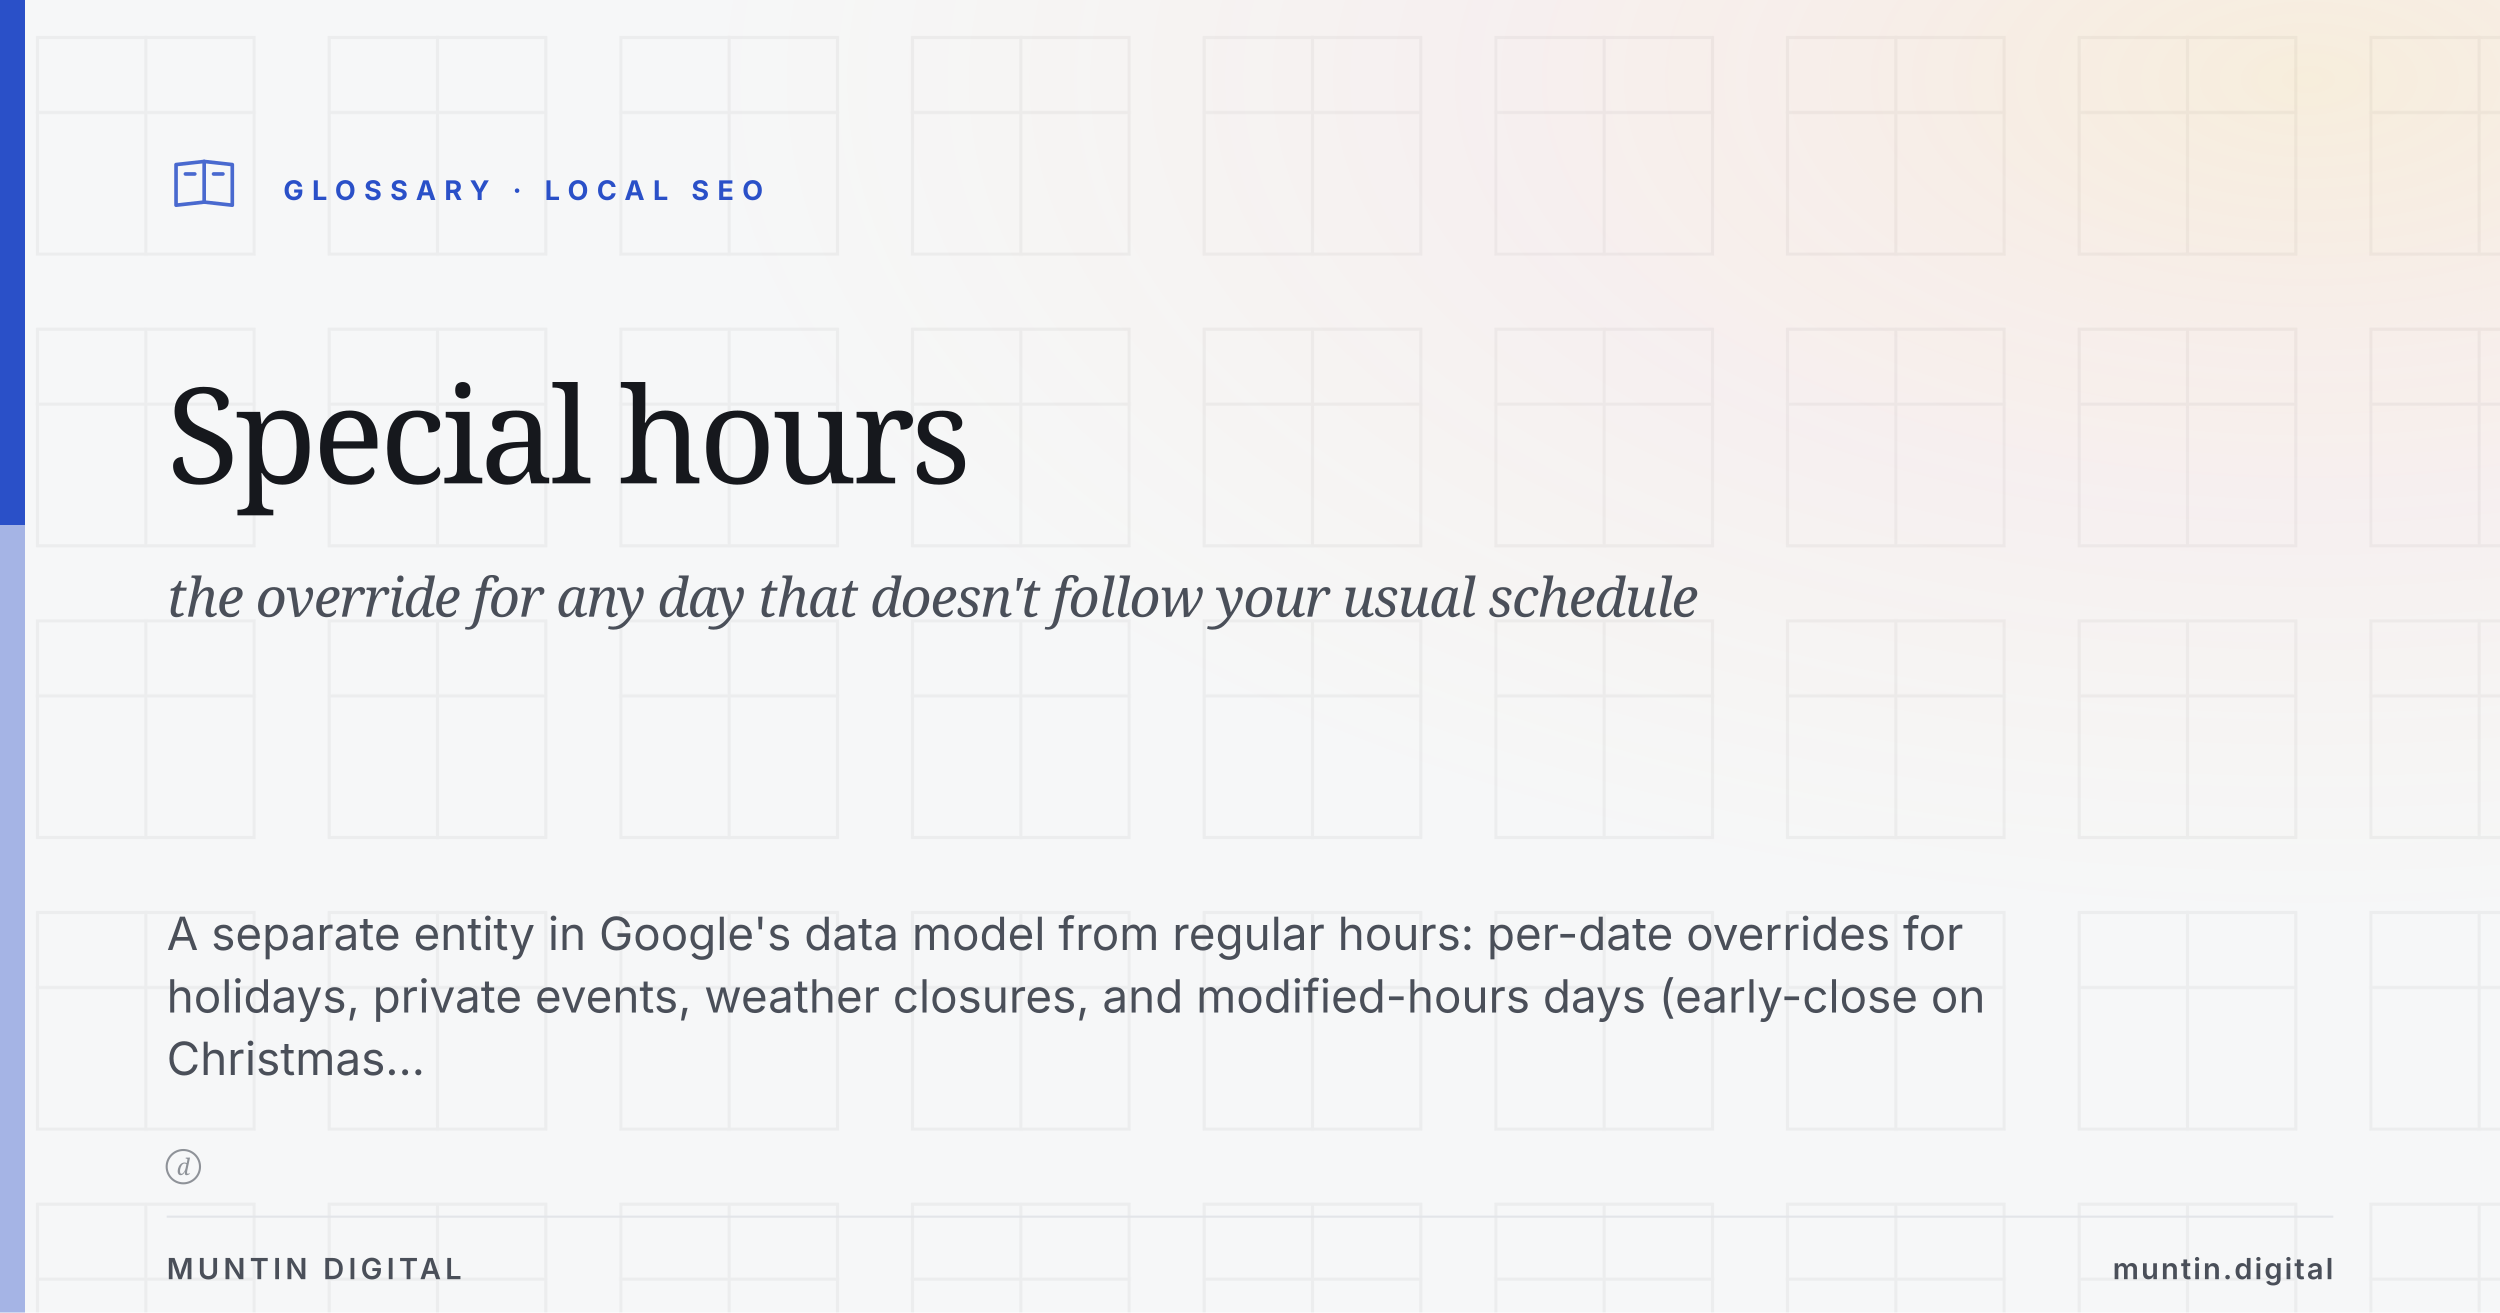
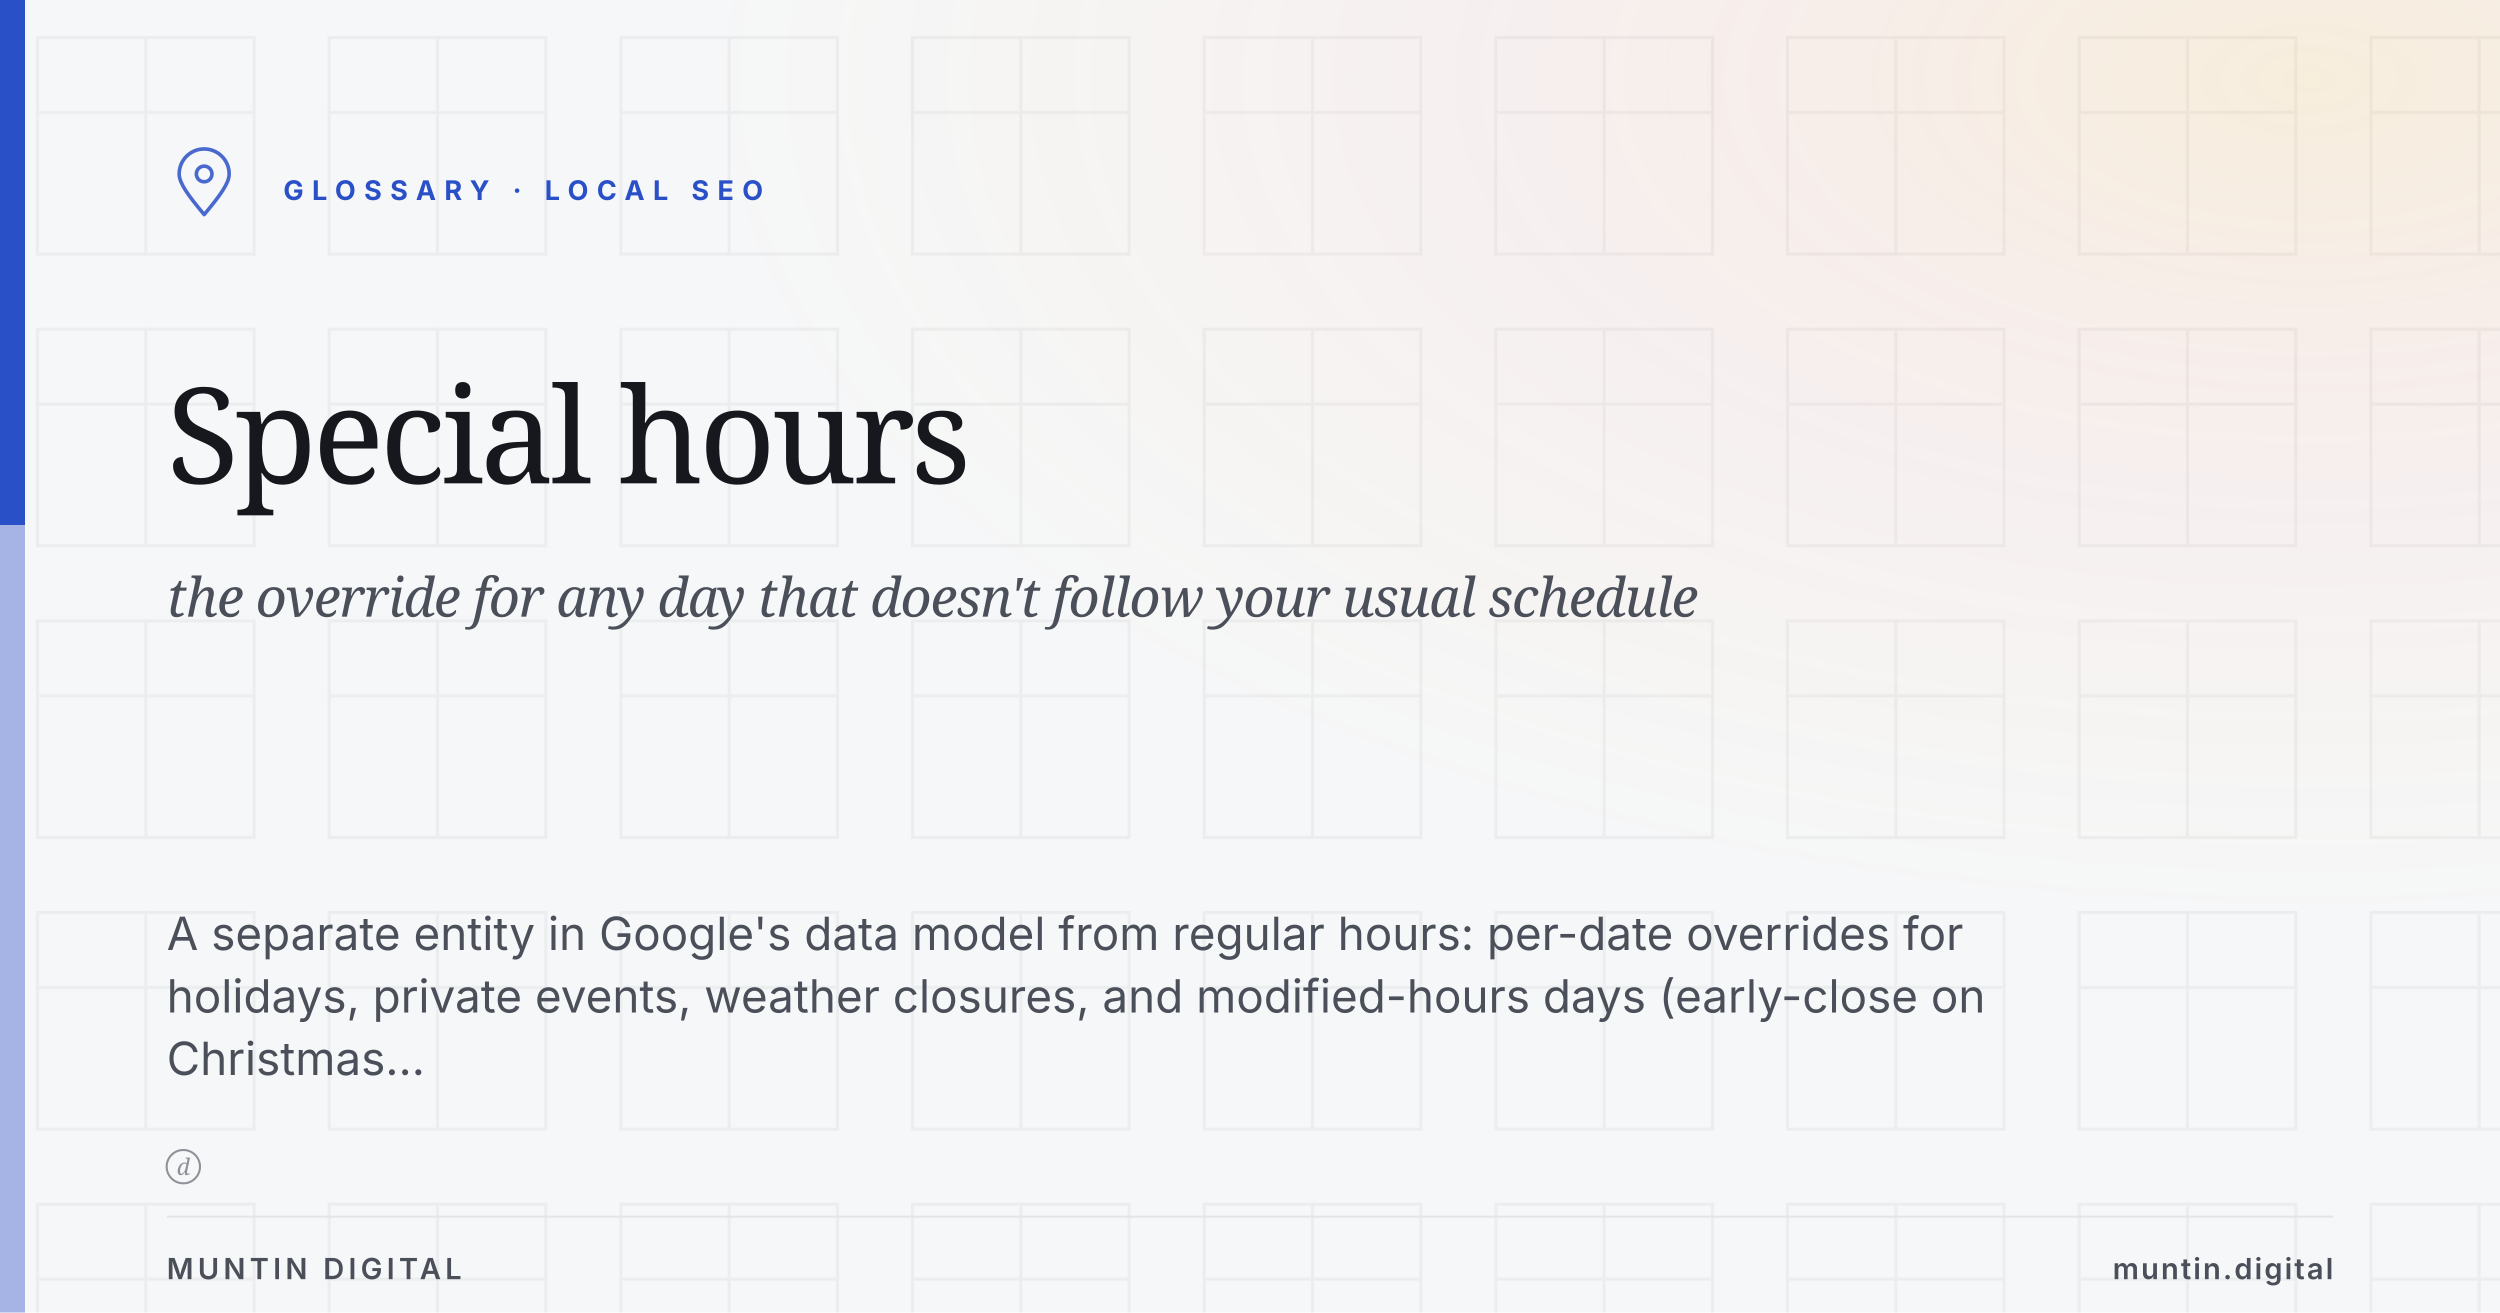
<svg xmlns="http://www.w3.org/2000/svg" viewBox="0 0 1200 630" width="1200" height="630">
  <rect width="1200" height="630" fill="#F6F7F8" />
  <defs>
    <pattern id="muntinField" x="0" y="0" width="140" height="140" patternUnits="userSpaceOnUse">
      <g transform="translate(18, 18)" fill="none" stroke="#16181D" stroke-width="1.5" stroke-linecap="square" stroke-linejoin="miter">
        <rect x="0" y="0" width="104" height="104" />
        <line x1="52" y1="0" x2="52" y2="104" />
        <line x1="0" y1="36" x2="104" y2="36" />
      </g>
    </pattern>
  </defs>
  <rect width="1200" height="630" fill="url(#muntinField)" opacity="0.045" />
  <defs>
    <radialGradient id="ghWarmSoft" cx="92%" cy="6%" r="64%">
      <stop offset="0%" stop-color="#FFB020" stop-opacity="0.13" />
      <stop offset="52%" stop-color="#FF6B5C" stop-opacity="0.05" />
      <stop offset="100%" stop-color="#FFB020" stop-opacity="0" />
    </radialGradient>
  </defs>
  <rect width="1200" height="630" fill="url(#ghWarmSoft)" />
  <rect x="0" y="0" width="12" height="252" fill="#2A50C8" />
  <rect x="0" y="252" width="12" height="378" fill="#2A50C8" opacity="0.4" />
  <g transform="translate(80, 70) scale(1.5)" fill="none" stroke="#2A50C8" stroke-width="1.167" stroke-linecap="round" stroke-linejoin="round" color="#2A50C8" opacity="0.85">
-     <path d="M3 6 L12 5 L21 6 L21 19 L12 18 L3 19 Z" />
-     <line x1="12" y1="5" x2="12" y2="18" />
-     <line x1="6" y1="9" x2="9" y2="9" />
-     <line x1="15" y1="9" x2="18" y2="9" />
+     <path d="M12 22 C7 16 4 12 4 9 a8 8 0 0 1 16 0 c0 3 -3 7 -8 13 z" />
+     <circle cx="12" cy="9" r="2.5" />
  </g>
  <text x="136" y="96" font-family="Inter, Arial, sans-serif" font-size="13" font-weight="700" letter-spacing="4" fill="#2A50C8">GLOSSARY · LOCAL SEO</text>
  <text x="80" y="232" font-family="Fraunces, Georgia, serif" font-size="64" font-weight="500" letter-spacing="-2" fill="#16181D">Special hours</text>
  <text x="80" y="296" font-family="Fraunces, Georgia, serif" font-style="italic" font-size="26" font-weight="400" letter-spacing="-0.5" fill="#4A4F59">the override for any day that doesn't follow your usual schedule</text>
  <text x="80" y="456" font-family="Inter, Arial, sans-serif" font-size="22" font-weight="400" fill="#4A4F59">
    <tspan x="80" dy="0">A separate entity in Google's data model from regular hours: per-date overrides for</tspan>
    <tspan x="80" dy="30">holidays, private events, weather closures, and modified-hours days (early-close on</tspan>
    <tspan x="80" dy="30">Christmas…</tspan>
  </text>
  <g transform="translate(80, 552)" fill="#4A4F59" opacity="0.6">
    <circle cx="8" cy="8" r="8" fill="none" stroke="#4A4F59" stroke-width="1" />
    <text x="8" y="12" text-anchor="middle" font-family="Fraunces, Georgia, serif" font-style="italic" font-size="11" font-weight="500" fill="#4A4F59">d</text>
  </g>
  <line x1="80" y1="584" x2="1120" y2="584" stroke="#E3E5E9" stroke-width="1" />
  <text x="80" y="614" font-family="Inter, Arial, sans-serif" font-size="14" font-weight="600" letter-spacing="2" fill="#4A4F59">MUNTIN DIGITAL</text>
  <text x="1120" y="614" text-anchor="end" font-family="Inter, Arial, sans-serif" font-size="14" font-weight="600" letter-spacing="1" fill="#4A4F59">muntin.digital</text>
</svg>
